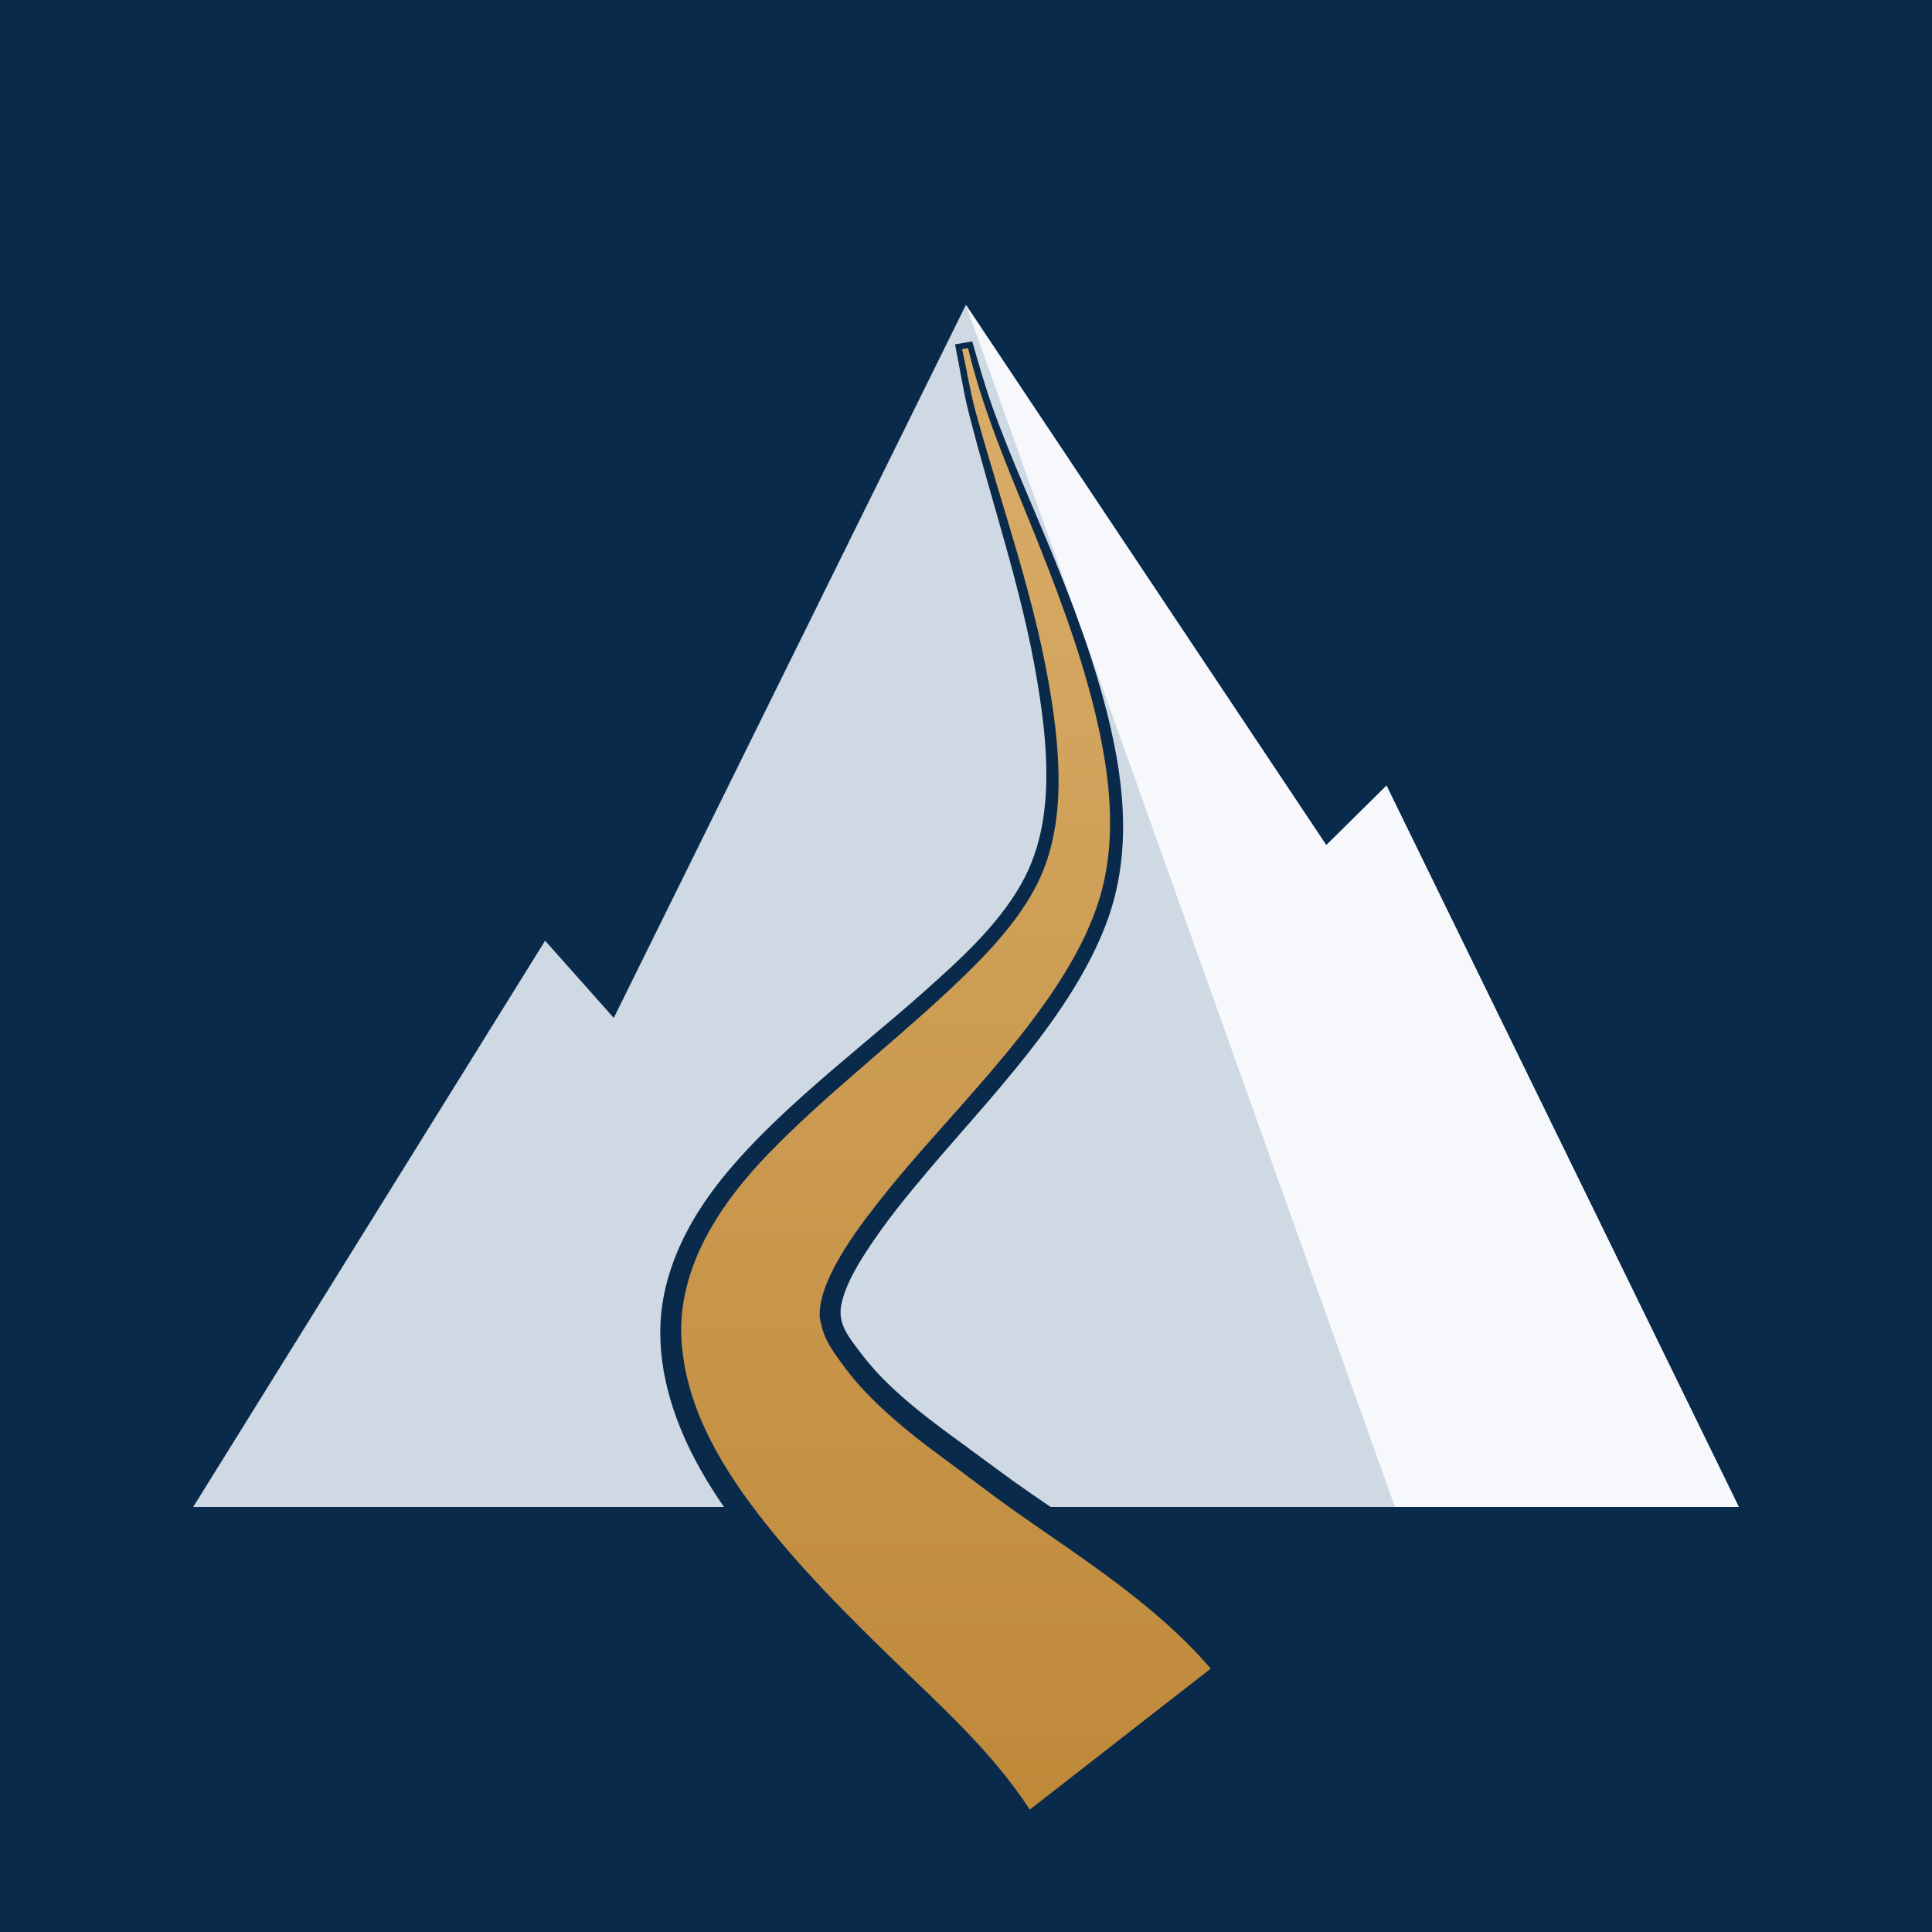
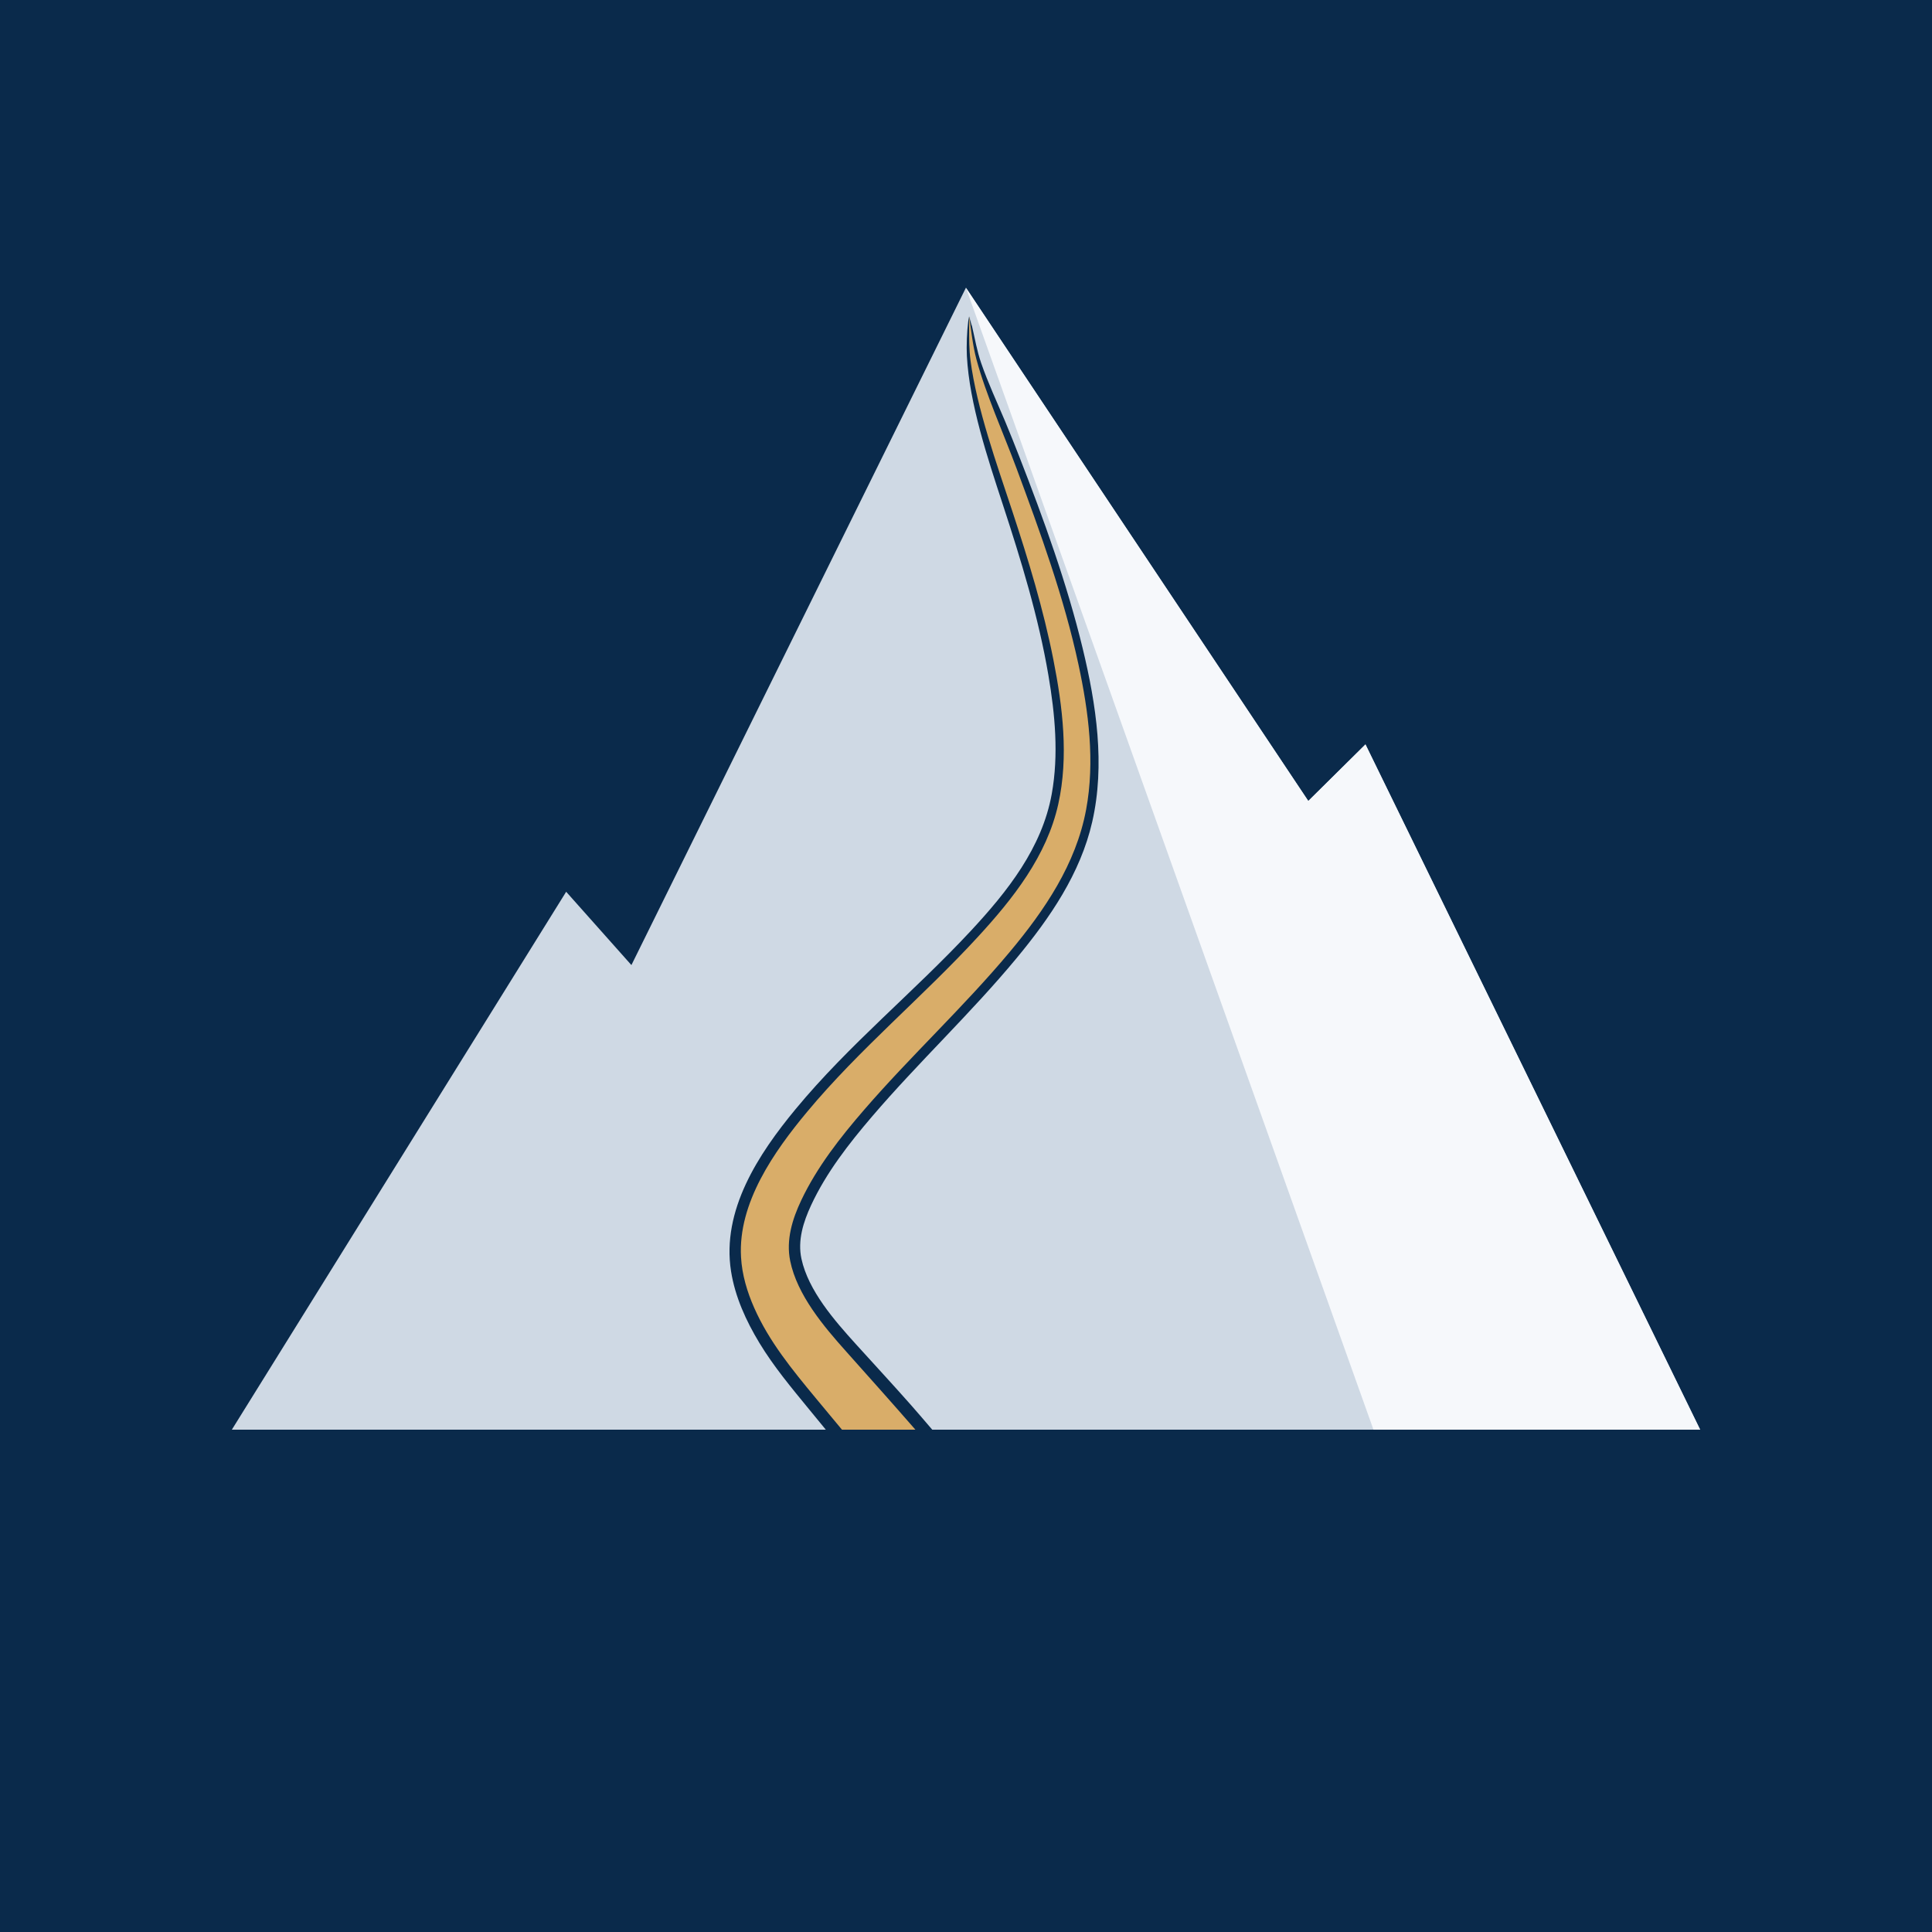
<svg xmlns="http://www.w3.org/2000/svg" viewBox="0 0 1024 1024" role="img" aria-label="נתיב האומץ">
-   <defs>
-     <linearGradient id="nh-g-icon-sq" x1="0" y1="0" x2="0" y2="1">
-       <stop offset="0" stop-color="#D9AD69" />
-       <stop offset="1" stop-color="#BF893A" />
-     </linearGradient>
-   </defs>
  <rect width="1024" height="1024" fill="#0A2A4B" />
-   <path fill="#CFD9E4" d="M102.4 798.72L288.92 498.6L325.32 539.51L511.95 161.59L702.96 447.96L734.87 416.4L921.6 798.72L556.86 798.72C553.2 796.23 549.55 793.74 545.91 791.23C533.93 782.95 522.34 774.14 510.58 765.56C494.52 753.87 478.48 742.04 464.87 727.46C461.24 723.56 457.96 719.42 454.75 715.17C448.98 707.56 443.93 700.87 445.99 691.2C448.09 681.35 453.51 672.16 458.89 663.78C468.72 648.46 480.37 634.17 492.11 620.3C525.23 581.18 567.82 538.08 586.24 489.75C600.94 451.18 595.57 410.28 585.07 371.42C576.48 339.57 564.27 308.85 551.49 278.49C543.05 258.43 534.27 238.49 526.84 218.02C522.41 205.82 518.85 193.42 515.31 180.94L506.18 182.52C508.63 194.49 510.39 206.65 513.39 218.5C525.45 266.08 541.75 312.61 549.78 361.17C555.19 393.9 559.05 431.95 544.21 462.85C532.32 487.59 509.38 508.12 489.17 526.12C451.27 559.89 397.72 598.86 370.77 641.17C360.92 656.64 353.51 673.87 350.94 692.12C347.22 718.64 354.44 745.64 366.19 769.3C371.27 779.54 377.23 789.31 383.71 798.72Z" />
-   <path fill="#F6F8FB" d="M511.95 161.59L702.96 447.96L734.87 416.4L921.6 798.72L739.33 798.72Z" />
-   <path fill="url(#nh-g-icon-sq)" d="M545.79 959.14C525.95 928.44 498.09 903.77 472.06 878.41C448.97 855.93 426.04 832.95 405.98 807.7C383.72 779.7 363.83 747.72 361.26 711.19C358.52 672.45 381.68 637.91 407.53 611.25C435.9 582.01 468.07 557.03 498 529.49C516.6 512.39 537.2 492.54 549 469.95C564.26 440.73 562.4 405.3 557.73 373.63C549.9 320.48 531.31 269.92 517.12 218.29C514.11 207.34 512.49 196.12 509.92 185.07L513.1 184.52C520.64 216.21 533.29 245.91 545.51 275.99C558.95 309.09 571.91 342.62 580.34 377.32C588.06 409.13 592.46 443.58 582.96 475.58C566.34 531.57 506.92 585.63 470.48 631C457.77 646.84 434.24 676.2 434.43 697.1C434.45 699.26 435.16 701.63 435.69 703.72C437.75 711.76 443.23 718.63 448.04 725.17C460.36 741.92 481.07 759.03 497.89 771.31C511.37 781.15 524.5 791.49 538.14 801.11C574.17 826.5 612.7 850.63 641.71 884.41Z" />
+   <path fill="#CFD9E4" d="M122.88 757.76L300.08 472.65L334.66 511.51L511.96 152.49L693.42 424.54L723.73 394.55L901.12 757.76L494.11 757.76C490.41 753.43 486.71 749.09 482.95 744.82C473.28 733.87 463.33 723.14 453.53 712.31C442.25 699.84 428.46 684.09 424.79 667.22C422.66 657.43 425.81 647.59 429.92 638.76C437.95 621.49 449.93 606.14 462.24 591.74C486.87 562.95 514.65 537 538.84 507.81C556.49 486.49 572.65 462.98 578.9 435.6C585.83 405.26 581.04 373.48 573.84 343.65C565.56 309.31 553.15 275.13 540.33 242.23C537.84 235.86 535.33 229.48 532.67 223.17C528.38 212.98 523.68 202.95 520.06 192.49C517.81 186.01 516.72 179.39 515.16 172.74C514.64 170.54 514.34 169.22 514.17 168.51C514.06 168.03 514.01 167.83 514.01 167.83C514.01 167.83 514.03 167.93 514.07 168.1C514.44 169.73 516.27 177.81 513.65 167.69C513.57 168.57 513.29 169.43 513.18 170.31C512.5 175.66 512.19 183.36 512.47 188.73C513.81 213.98 523.57 243.15 531.44 267.19C541.19 296.94 550.42 327.01 555.68 357.92C559.19 378.55 561.19 400 557.46 420.75C552.31 449.41 533.88 472.59 514.55 493.38C484.47 525.72 449.84 553.78 421.65 587.9C401.99 611.68 382.38 641.46 387.47 673.81C389.6 687.34 395.44 700.11 402.48 711.75C410.13 724.4 419.6 735.68 428.93 747.08C431.85 750.65 434.77 754.21 437.7 757.76Z" />
+   <path fill="#F6F8FB" d="M511.96 152.49L693.42 424.54L723.73 394.55L901.12 757.76L727.97 757.76Z" />
+   <path fill="#D9AD69" d="M513.65 167.69C514.81 175.28 515.53 183.01 517.53 190.45C522.53 209.1 531.94 229.83 538.78 248.24C551.41 282.29 563.95 316.62 571.61 352.19C577.01 377.29 580.41 403.66 575.66 429.14C570.28 458 553.65 482.47 535.14 504.6C510.83 533.66 482.93 559.44 458.15 588.06C445.41 602.78 433.07 618.48 424.69 636.15C419.95 646.13 416.55 657.18 418.81 668.27C422.49 686.39 436.64 703.09 448.65 716.51C460.89 730.21 473.11 743.91 485.18 757.76L446.26 757.76C441.57 752.14 436.89 746.5 432.21 740.85C419.89 725.97 407.6 710.99 399.73 693.15C395.98 684.66 393.29 675.63 392.76 666.32C391.1 637.63 410.24 610.38 427.77 589.32C455.43 556.09 489.01 528.42 518.23 496.64C536.94 476.3 554.82 453.71 560.92 426.15C566.48 401.08 563.23 374.57 558.32 349.67C553.04 322.89 545.06 296.76 536.53 270.87C528.47 246.41 517.68 216.38 514.39 191.06C513.63 185.25 513.65 179.37 513.66 173.51C513.67 171.57 513.67 169.62 513.65 167.69Z" />
</svg>
